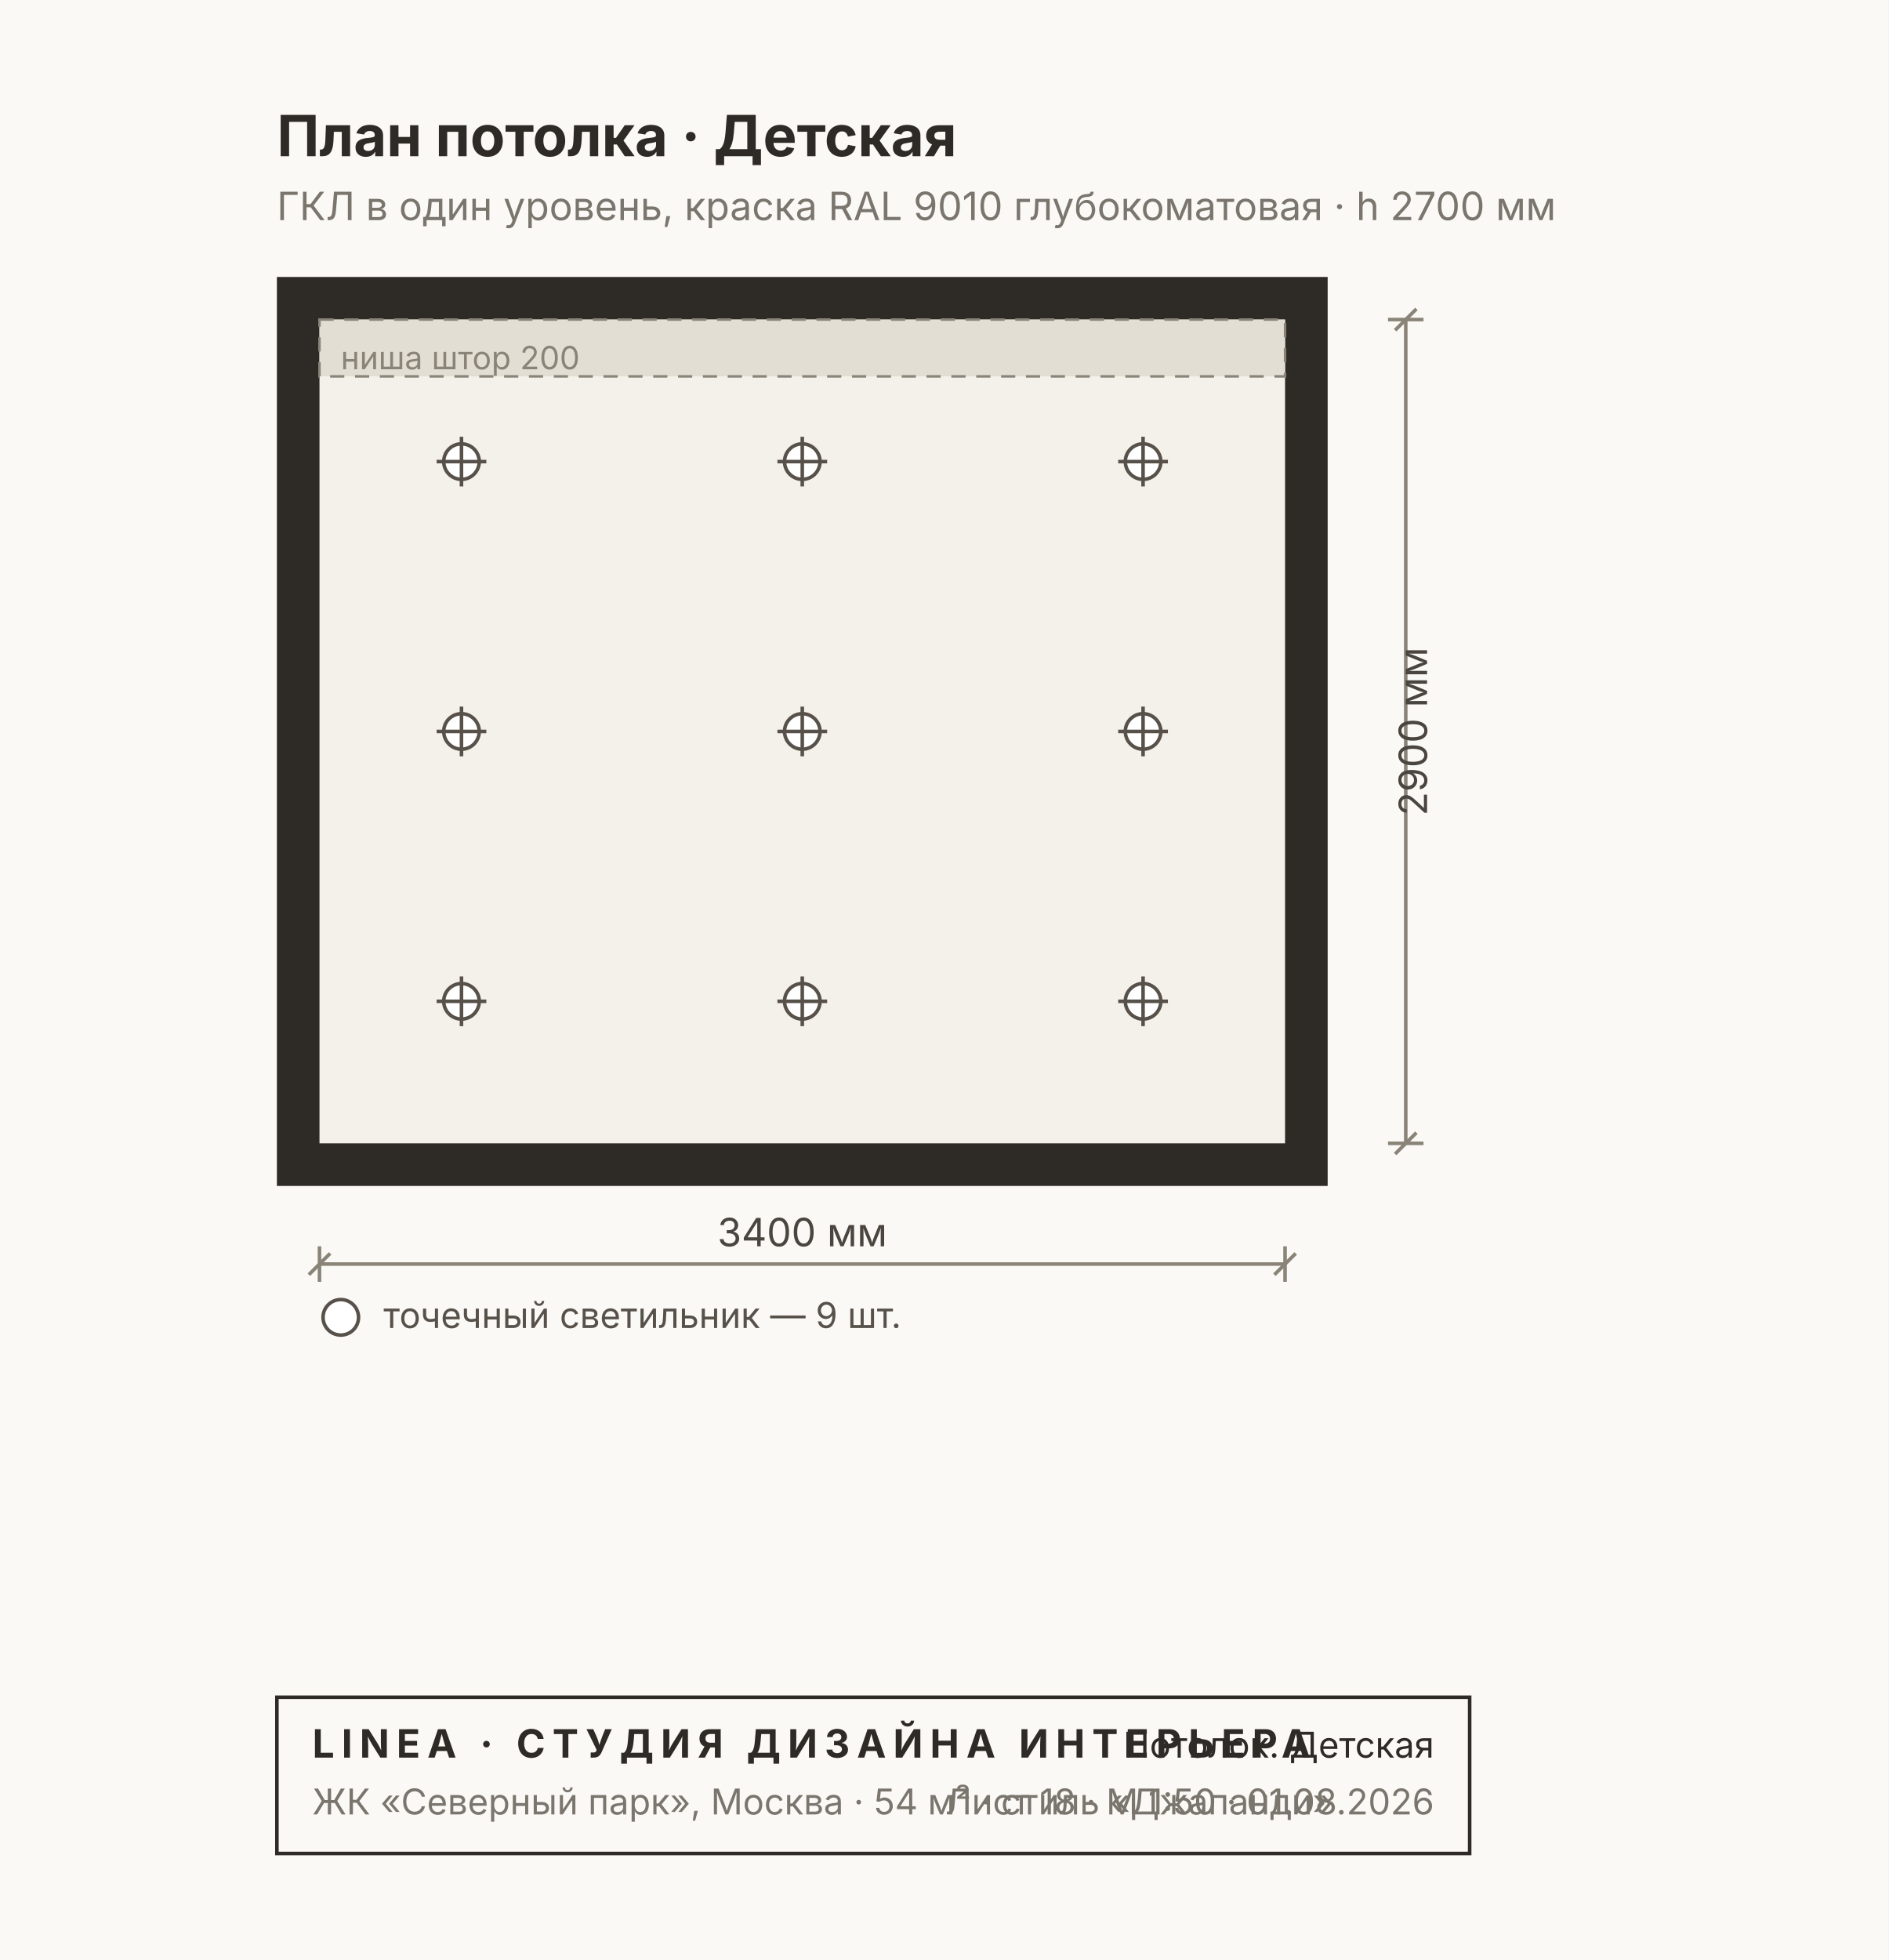
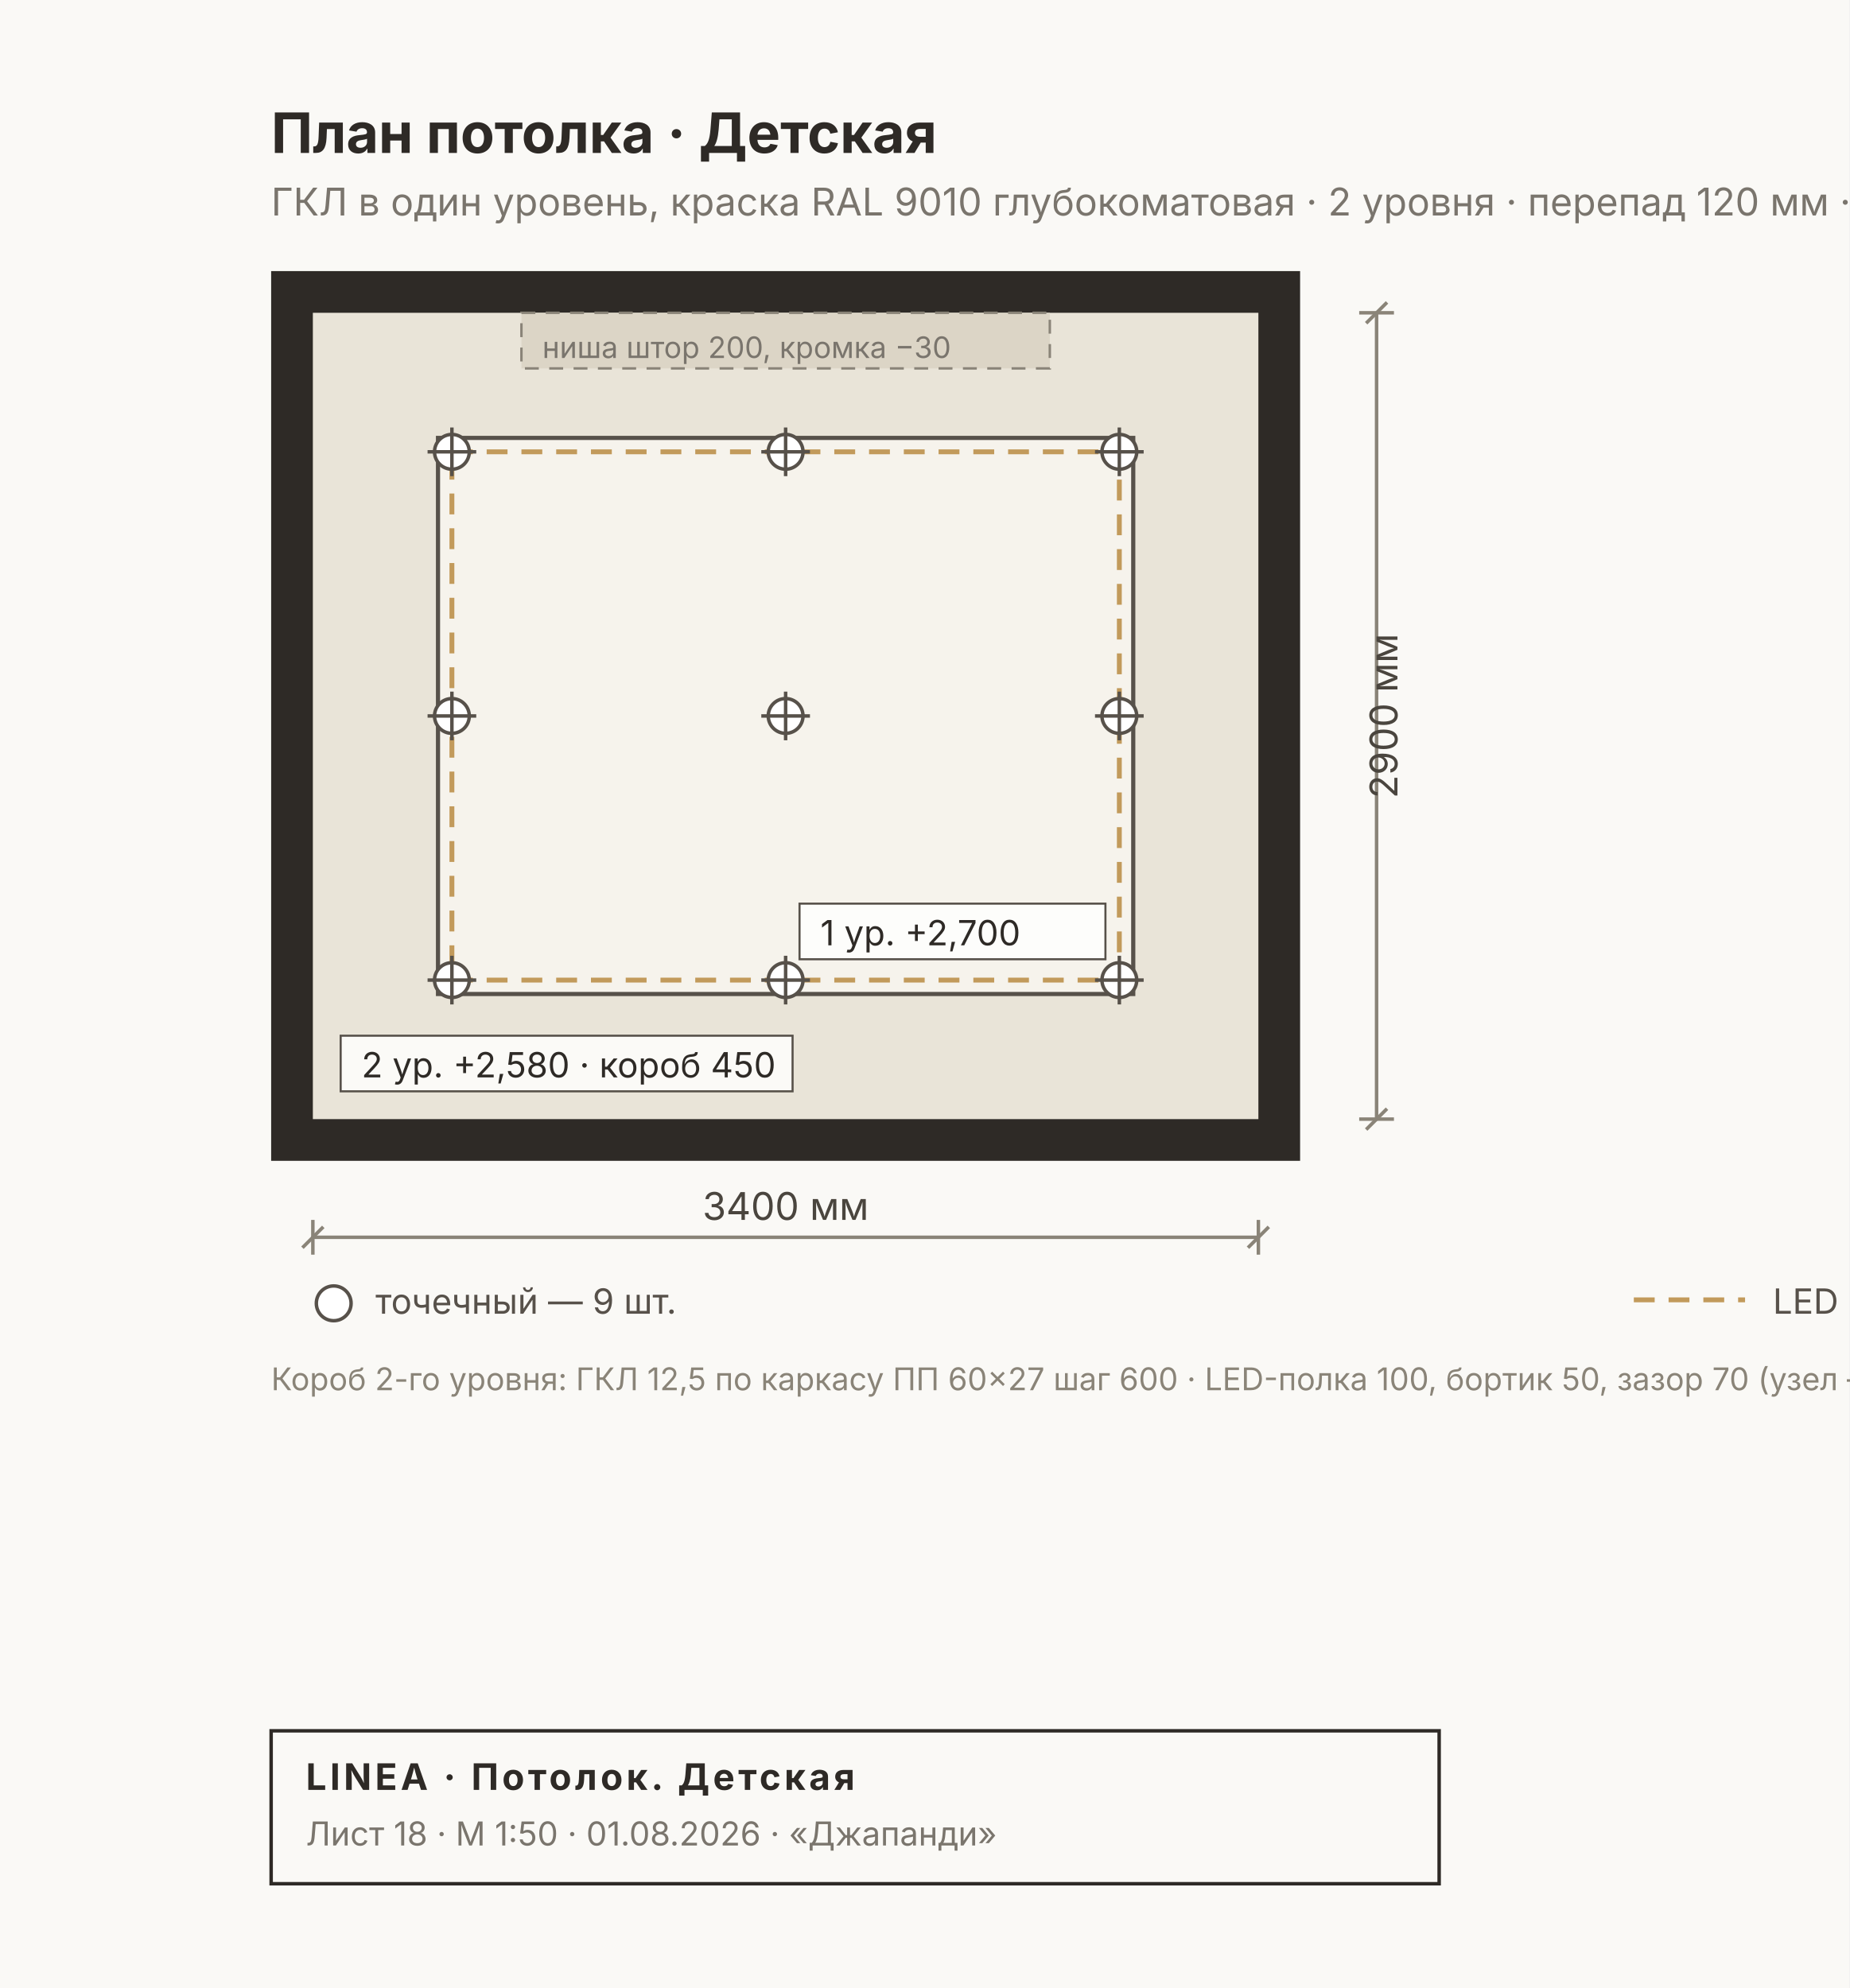
- <svg xmlns="http://www.w3.org/2000/svg" width="532" height="552" viewBox="0 0 532 552" font-family="Inter, &quot;Helvetica Neue&quot;, Arial, sans-serif">
-   <rect width="532" height="552" fill="#FAF9F6" />
+ <svg xmlns="http://www.w3.org/2000/svg" width="532" height="572" viewBox="0 0 532 572" font-family="Inter, &quot;Helvetica Neue&quot;, Arial, sans-serif">
+   <rect width="532" height="572" fill="#FAF9F6" />
  <rect x="78" y="78" width="296" height="256" fill="#2E2A26" />
-   <rect x="90" y="90" width="272" height="232" fill="#F4F1EA" />
-   <rect x="90" y="90" width="272" height="16" fill="#E3DED4" stroke="#8A8478" stroke-width="0.7" stroke-dasharray="4 3" />
-   <text x="96" y="104" font-size="9" fill="#8A8478">ниша штор 200</text>
+   <rect x="90" y="90" width="272" height="232" fill="#E9E4D8" />
+   <rect x="126" y="126" width="200" height="160" fill="#F6F3EC" stroke="#57514A" stroke-width="1.2" />
+   <rect x="130" y="130" width="192" height="152" fill="none" stroke="#C29A5B" stroke-width="1.4" stroke-dasharray="6 4" />
+   <g font-size="10" fill="#2E2A26">
+     <rect x="98" y="298" width="130" height="16" fill="#FFFFFFCC" stroke="#57514A" stroke-width="0.6" />
+     <text x="104" y="310">2 ур. +2,580 · короб 450</text>
+     <rect x="230" y="260" width="88" height="16" fill="#FFFFFFCC" stroke="#57514A" stroke-width="0.6" />
+     <text x="236" y="272">1 ур. +2,700</text>
+   </g>
+   <rect x="150" y="90" width="152" height="16" fill="#DCD5C6" stroke="#8A8478" stroke-width="0.7" stroke-dasharray="4 3" />
+   <text x="156" y="103" font-size="8.5" fill="#7A756D">ниша штор 200, кромка −30</text>
  <g stroke="#57514A" stroke-width="1">
    <circle cx="130" cy="130" r="5" fill="#FFF" />
    <line x1="123" y1="130" x2="137" y2="130" />
    <line x1="130" y1="123" x2="130" y2="137" />
  </g>
  <g stroke="#57514A" stroke-width="1">
    <circle cx="130" cy="206" r="5" fill="#FFF" />
    <line x1="123" y1="206" x2="137" y2="206" />
    <line x1="130" y1="199" x2="130" y2="213" />
  </g>
  <g stroke="#57514A" stroke-width="1">
    <circle cx="130" cy="282" r="5" fill="#FFF" />
    <line x1="123" y1="282" x2="137" y2="282" />
    <line x1="130" y1="275" x2="130" y2="289" />
  </g>
  <g stroke="#57514A" stroke-width="1">
    <circle cx="226" cy="130" r="5" fill="#FFF" />
    <line x1="219" y1="130" x2="233" y2="130" />
    <line x1="226" y1="123" x2="226" y2="137" />
  </g>
  <g stroke="#57514A" stroke-width="1">
    <circle cx="226" cy="206" r="5" fill="#FFF" />
    <line x1="219" y1="206" x2="233" y2="206" />
    <line x1="226" y1="199" x2="226" y2="213" />
  </g>
  <g stroke="#57514A" stroke-width="1">
    <circle cx="226" cy="282" r="5" fill="#FFF" />
    <line x1="219" y1="282" x2="233" y2="282" />
    <line x1="226" y1="275" x2="226" y2="289" />
  </g>
  <g stroke="#57514A" stroke-width="1">
    <circle cx="322" cy="130" r="5" fill="#FFF" />
    <line x1="315" y1="130" x2="329" y2="130" />
    <line x1="322" y1="123" x2="322" y2="137" />
  </g>
  <g stroke="#57514A" stroke-width="1">
    <circle cx="322" cy="206" r="5" fill="#FFF" />
    <line x1="315" y1="206" x2="329" y2="206" />
    <line x1="322" y1="199" x2="322" y2="213" />
  </g>
  <g stroke="#57514A" stroke-width="1">
    <circle cx="322" cy="282" r="5" fill="#FFF" />
    <line x1="315" y1="282" x2="329" y2="282" />
    <line x1="322" y1="275" x2="322" y2="289" />
  </g>
  <text x="78" y="44" font-size="16" font-weight="700" fill="#2E2A26">План потолка · Детская</text>
-   <text x="78" y="62" font-size="11" fill="#7A756D">ГКЛ в один уровень, краска RAL 9010 глубокоматовая · h 2700 мм</text>
+   <text x="78" y="62" font-size="11" fill="#7A756D">ГКЛ в один уровень, краска RAL 9010 глубокоматовая · 2 уровня · перепад 120 мм · LED 9 м.п. · отметки от чистого пола</text>
  <g stroke="#8A8478" stroke-width="1" fill="none">
    <line x1="90" y1="356" x2="362" y2="356" />
    <line x1="90" y1="351" x2="90" y2="361" />
    <line x1="362" y1="351" x2="362" y2="361" />
    <line x1="87" y1="359" x2="93" y2="353" />
    <line x1="359" y1="359" x2="365" y2="353" />
  </g>
  <text x="226" y="351" font-size="11" fill="#4A453E" text-anchor="middle">3400 мм</text>
  <g stroke="#8A8478" stroke-width="1" fill="none">
    <line x1="396" y1="90" x2="396" y2="322" />
    <line x1="391" y1="90" x2="401" y2="90" />
    <line x1="391" y1="322" x2="401" y2="322" />
    <line x1="393" y1="93" x2="399" y2="87" />
    <line x1="393" y1="325" x2="399" y2="319" />
  </g>
  <text x="402" y="206" font-size="11" fill="#4A453E" transform="rotate(-90 402 206)" text-anchor="middle">2900 мм</text>
  <g font-size="10" fill="#57514A">
-     <circle cx="96" cy="371" r="5" fill="#FFF" stroke="#57514A" />
-     <text x="108" y="374">точечный светильник — 9 шт.</text>
+     <circle cx="96" cy="375" r="5" fill="#FFF" stroke="#57514A" />
+     <text x="108" y="378">точечный — 9 шт.</text>
+     <line x1="470" y1="374" x2="502" y2="374" stroke="#C29A5B" stroke-width="1.4" stroke-dasharray="6 4" />
+     <text x="510" y="378">LED 3000K скрытая — 9 м.п.</text>
  </g>
+   <text x="78" y="400" font-size="9" fill="#8A8478">Короб 2-го уровня: ГКЛ 12,5 по каркасу ПП 60×27 шаг 600 · LED-полка 100, бортик 50, зазор 70 (узел — лист «Узел А») · закладные под подвесные светильники</text>
  <g>
-     <rect x="78" y="478" width="336" height="44" fill="none" stroke="#2E2A26" stroke-width="1" />
-     <text x="88" y="495" font-size="11" font-weight="700" fill="#2E2A26" letter-spacing="2">LINEA · СТУДИЯ ДИЗАЙНА ИНТЕРЬЕРА</text>
-     <text x="88" y="511" font-size="10" fill="#7A756D">ЖК «Северный парк», Москва · 54 м² · стиль «Джапанди»</text>
-     <text x="404" y="495" font-size="10" fill="#2E2A26" text-anchor="end">Потолок. Детская</text>
-     <text x="404" y="511" font-size="10" fill="#7A756D" text-anchor="end">Лист 18 · М 1:50 · 01.08.2026</text>
+     <rect x="78" y="498" width="336" height="44" fill="none" stroke="#2E2A26" stroke-width="1" />
+     <text x="88" y="515" font-size="10.5" font-weight="700" fill="#2E2A26" letter-spacing="1">LINEA · Потолок. Детская</text>
+     <text x="88" y="531" font-size="9.5" fill="#7A756D">Лист 18 · М 1:50 · 01.08.2026 · «Джапанди»</text>
  </g>
</svg>
